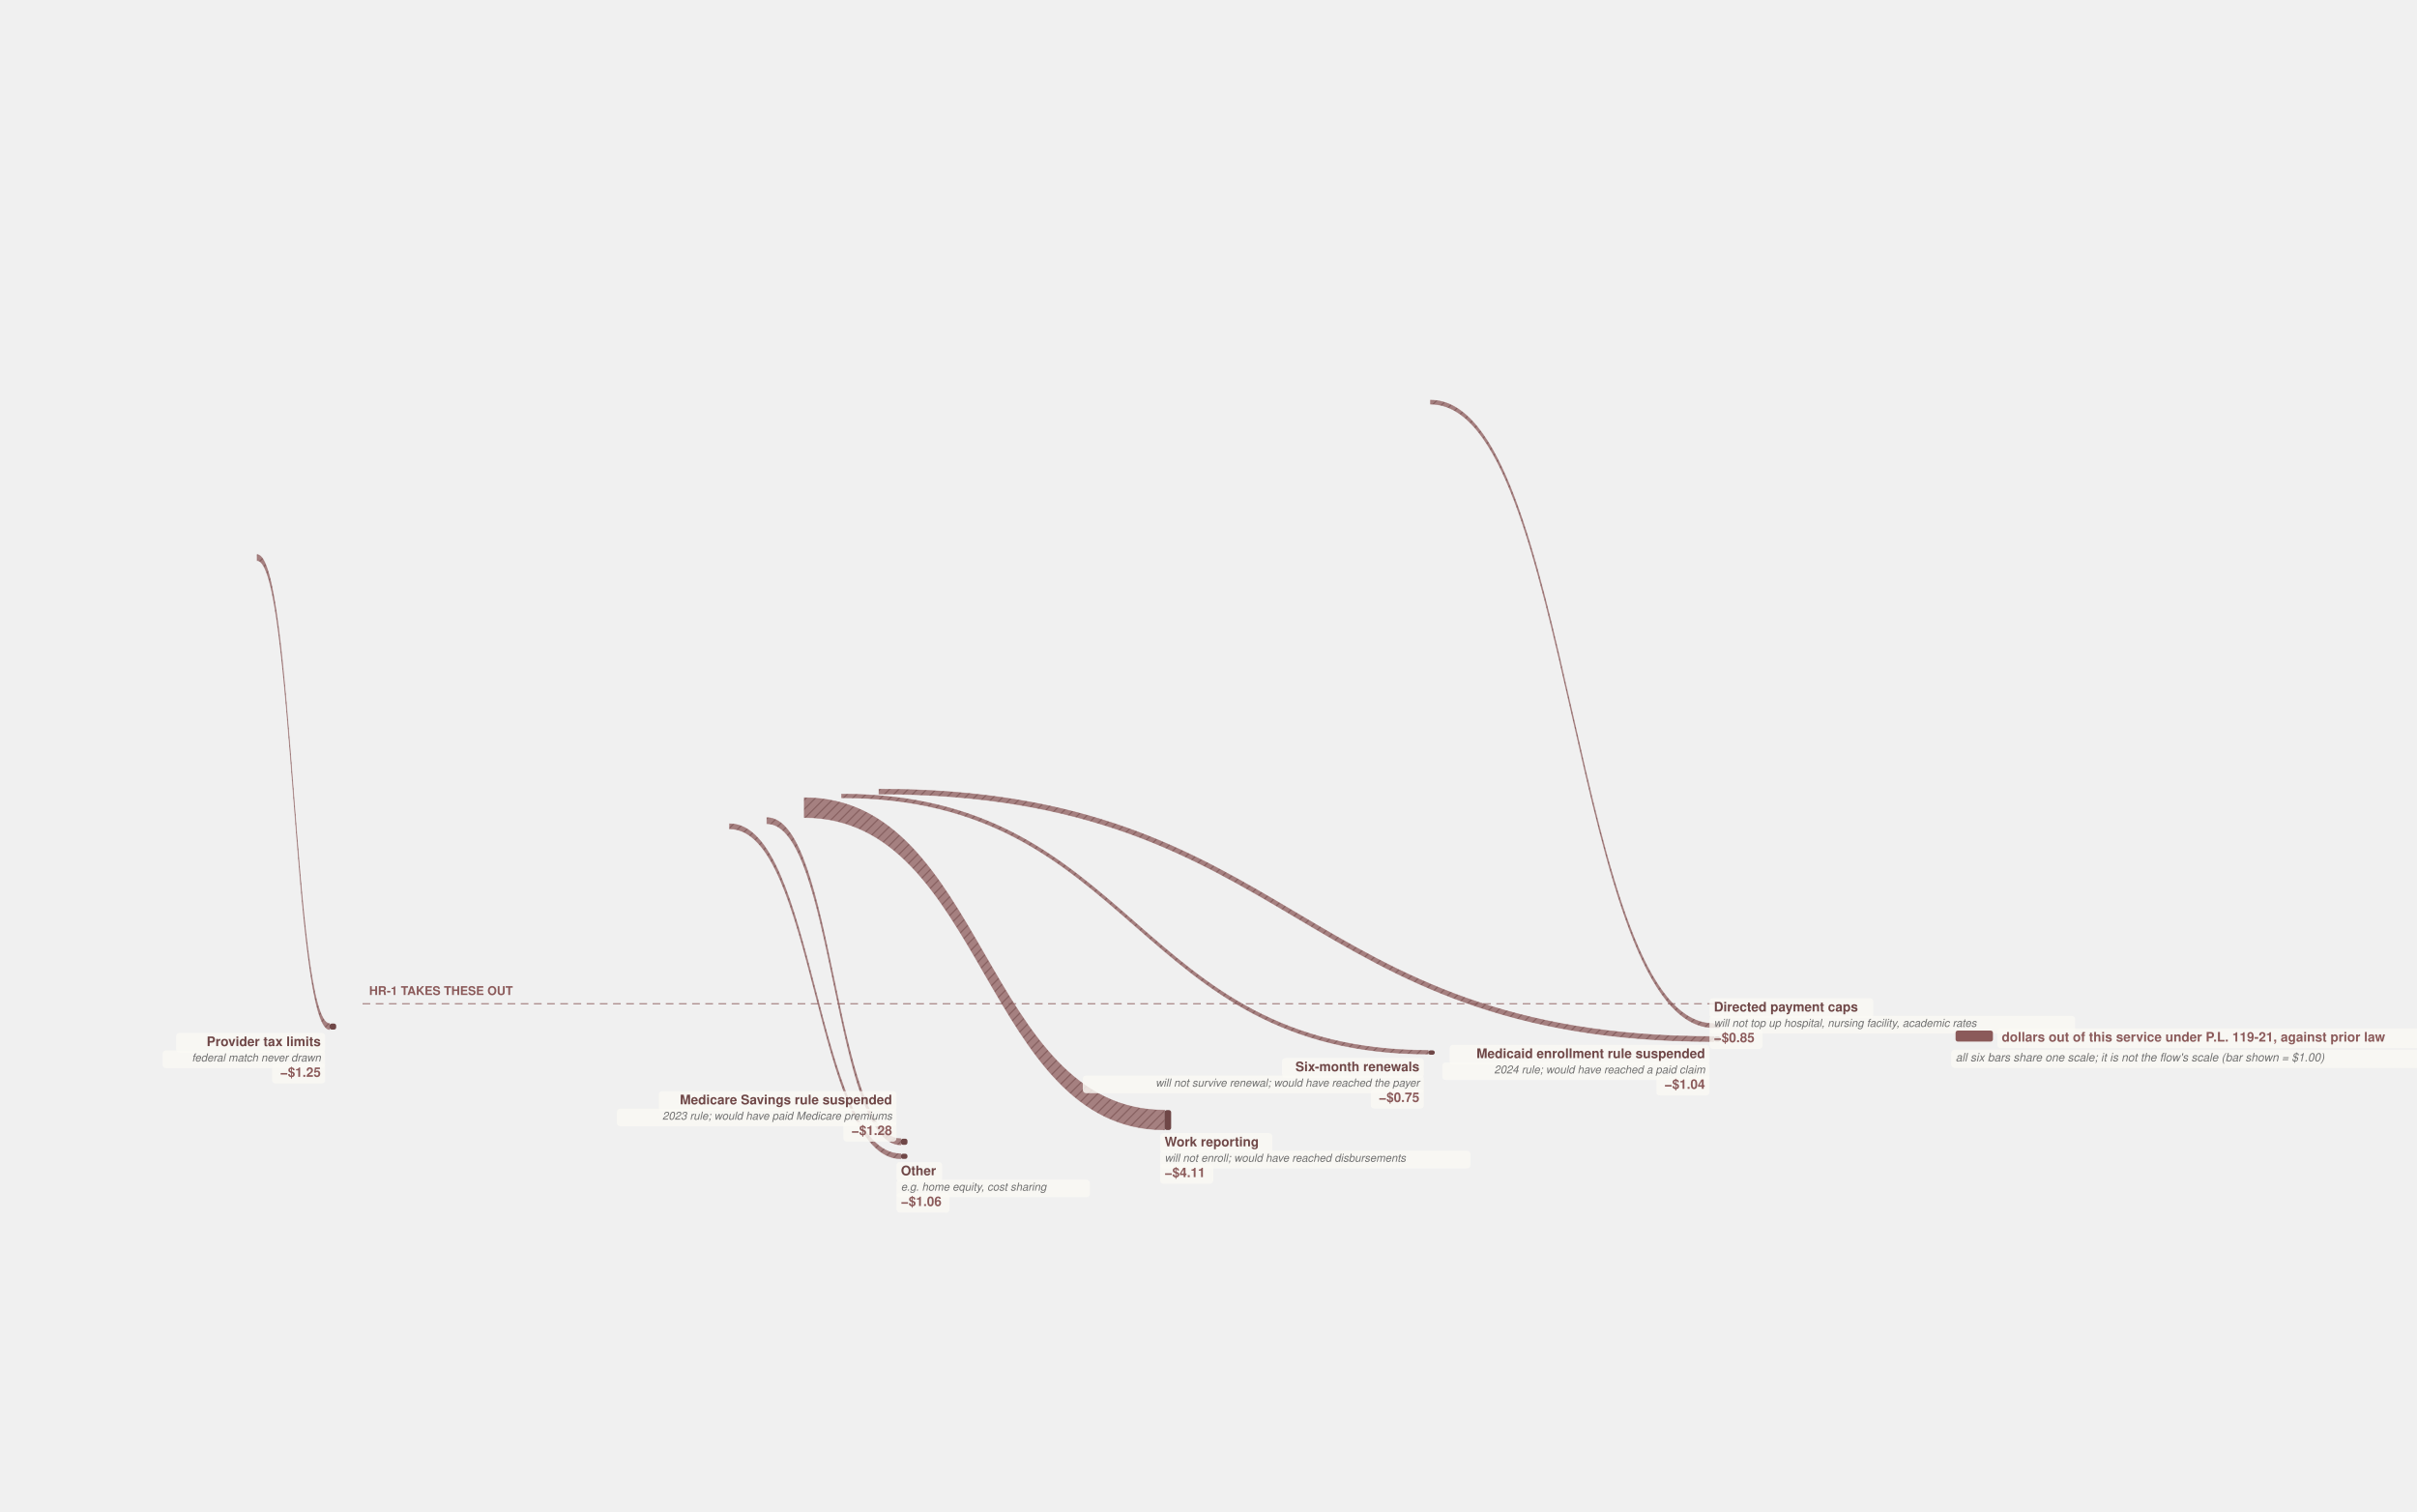
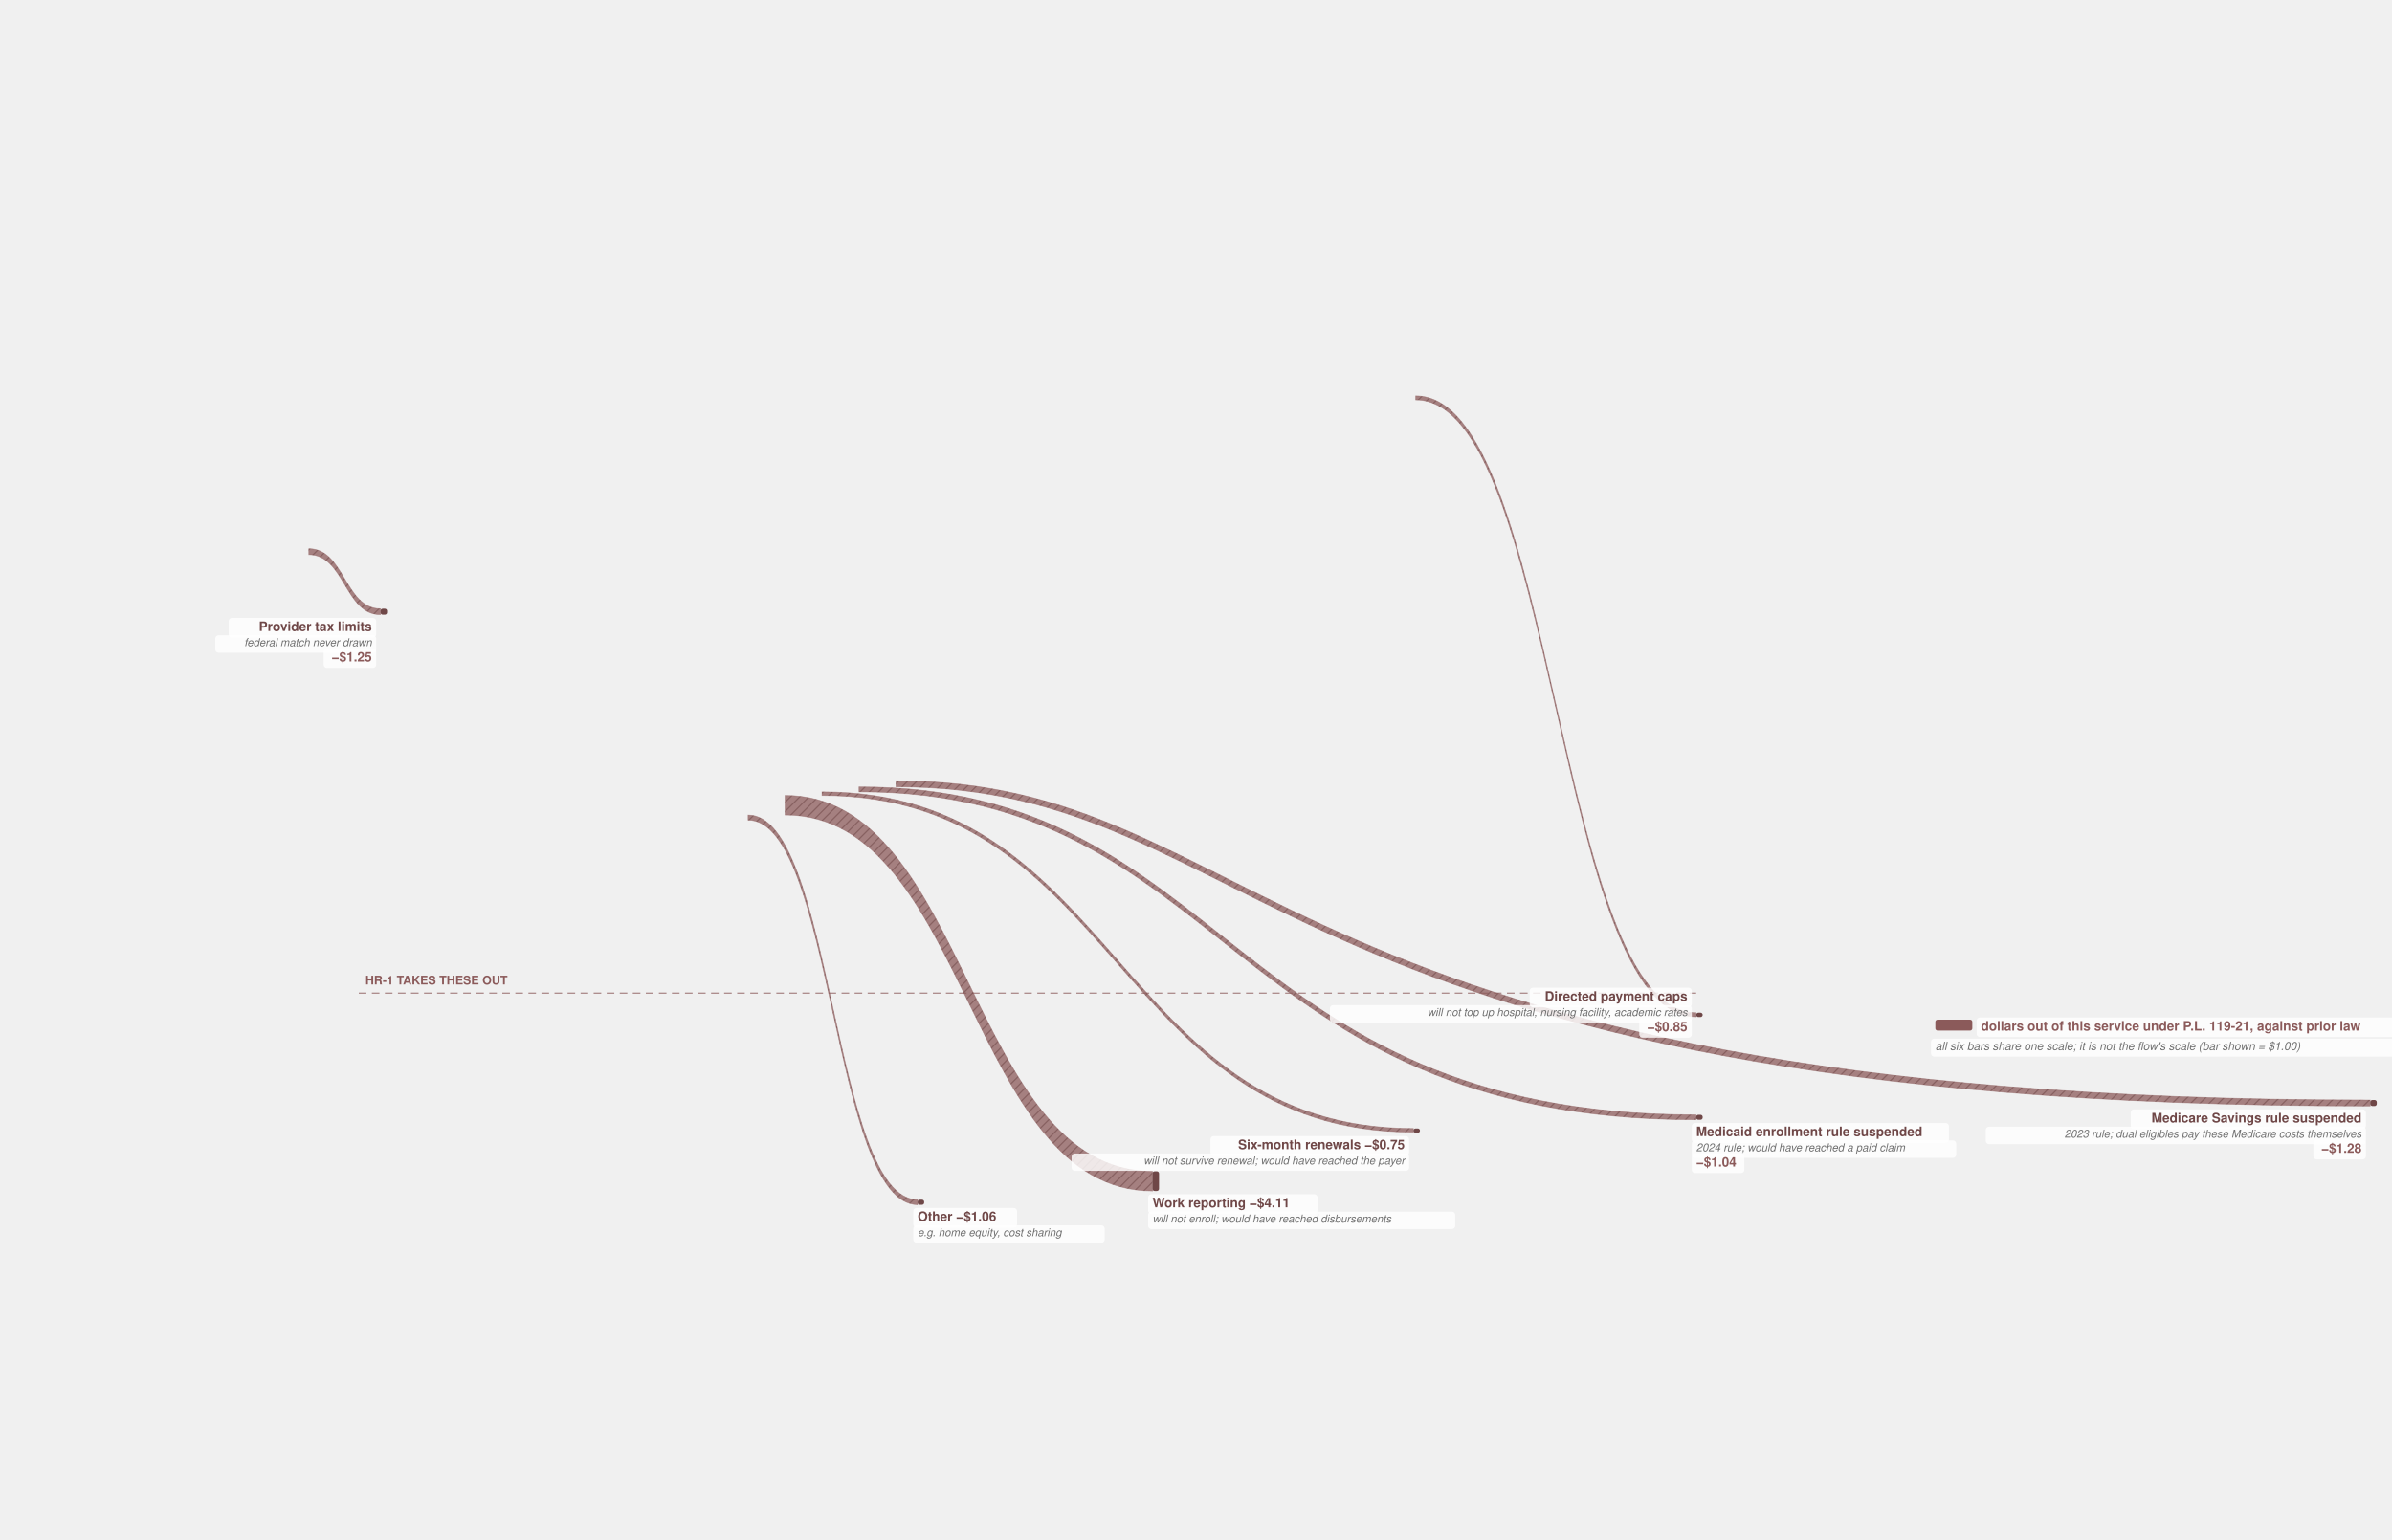
- <svg xmlns="http://www.w3.org/2000/svg" viewBox="0 0 2200 1376" width="100%">
+ <svg xmlns="http://www.w3.org/2000/svg" viewBox="0 0 2200 1416" width="100%">
  <g id="baseline" display="none">
</g>
  <g id="overlay-hr1">
    <defs>
      <pattern id="hr1hatch" width="6" height="6" patternUnits="userSpaceOnUse" patternTransform="rotate(45)">
        <line x1="0" y1="0" x2="0" y2="6" stroke="#6f4747" stroke-width="2.1" stroke-opacity="0.55" />
      </pattern>
    </defs>
    <line x1="330" y1="913.7" x2="1560" y2="913.7" stroke="#8B5A5A" stroke-width="1.1" stroke-dasharray="7 5" stroke-opacity="0.7" />
    <text x="336.0" y="905.7" font-family="Segoe UI, Helvetica, Arial, sans-serif" font-size="11" fill="#8B5A5A" text-anchor="start" font-weight="bold">HR-1 TAKES THESE OUT</text>
-     <path d="M234.0,504.8 C267.0,504.8 267.0,931.7 300.0,931.7 L300.0,937.2 C267.0,937.2 267.0,510.3 234.0,510.3 Z" fill="#8B5A5A" fill-opacity="0.74" stroke="#8B5A5A" stroke-opacity="0.45" stroke-width="0.6" />
-     <path d="M234.0,504.8 C267.0,504.8 267.0,931.7 300.0,931.7 L300.0,937.2 C267.0,937.2 267.0,510.3 234.0,510.3 Z" fill="url(#hr1hatch)" />
-     <rect x="300.0" y="931.7" width="6.0" height="5.5" rx="2" fill="#6f4747" fill-opacity="1.0" />
-     <rect x="160.3" y="940.2" width="135.7" height="18.0" rx="3" fill="#faf8f3" fill-opacity="0.82" />
-     <text x="292.0" y="952.2" font-family="Segoe UI, Helvetica, Arial, sans-serif" font-size="12" fill="#6f4747" text-anchor="end" font-weight="bold">Provider tax limits</text>
-     <rect x="148.0" y="956.2" width="148.0" height="16.0" rx="3" fill="#faf8f3" fill-opacity="0.82" />
-     <text x="292.0" y="966.2" font-family="Segoe UI, Helvetica, Arial, sans-serif" font-size="10" fill="#6f6f6f" text-anchor="end" font-weight="normal" font-style="italic">federal match never drawn</text>
-     <rect x="247.7" y="968.2" width="48.3" height="18.0" rx="3" fill="#faf8f3" fill-opacity="0.82" />
-     <text x="292.0" y="980.2" font-family="Segoe UI, Helvetica, Arial, sans-serif" font-size="12" fill="#8B5A5A" text-anchor="end" font-weight="bold">−$1.25</text>
-     <path d="M664.0,749.8 C742.0,749.8 742.0,1050.2 820.0,1050.2 L820.0,1054.8 C742.0,1054.8 742.0,754.5 664.0,754.5 Z" fill="#8B5A5A" fill-opacity="0.74" stroke="#8B5A5A" stroke-opacity="0.45" stroke-width="0.6" />
-     <path d="M664.0,749.8 C742.0,749.8 742.0,1050.2 820.0,1050.2 L820.0,1054.8 C742.0,1054.8 742.0,754.5 664.0,754.5 Z" fill="url(#hr1hatch)" />
-     <rect x="820.0" y="1050.2" width="6.0" height="4.7" rx="2" fill="#6f4747" fill-opacity="1.0" />
-     <rect x="816.0" y="1057.8" width="41.6" height="18.0" rx="3" fill="#faf8f3" fill-opacity="0.82" />
-     <text x="820.0" y="1069.8" font-family="Segoe UI, Helvetica, Arial, sans-serif" font-size="12" fill="#6f4747" text-anchor="start" font-weight="bold">Other</text>
-     <rect x="816.0" y="1073.8" width="176.0" height="16.0" rx="3" fill="#faf8f3" fill-opacity="0.82" />
-     <text x="820.0" y="1083.8" font-family="Segoe UI, Helvetica, Arial, sans-serif" font-size="10" fill="#6f6f6f" text-anchor="start" font-weight="normal" font-style="italic">e.g. home equity, cost sharing</text>
-     <rect x="816.0" y="1085.8" width="48.3" height="18.0" rx="3" fill="#faf8f3" fill-opacity="0.82" />
-     <text x="820.0" y="1097.8" font-family="Segoe UI, Helvetica, Arial, sans-serif" font-size="12" fill="#8B5A5A" text-anchor="start" font-weight="bold">−$1.06</text>
-     <path d="M698.0,744.2 C759.0,744.2 759.0,1036.5 820.0,1036.5 L820.0,1042.2 C759.0,1042.2 759.0,749.8 698.0,749.8 Z" fill="#8B5A5A" fill-opacity="0.74" stroke="#8B5A5A" stroke-opacity="0.45" stroke-width="0.6" />
-     <path d="M698.0,744.2 C759.0,744.2 759.0,1036.5 820.0,1036.5 L820.0,1042.2 C759.0,1042.2 759.0,749.8 698.0,749.8 Z" fill="url(#hr1hatch)" />
-     <rect x="820.0" y="1036.5" width="6.0" height="5.6" rx="2" fill="#6f4747" fill-opacity="1.0" />
-     <rect x="599.7" y="993.2" width="216.3" height="18.0" rx="3" fill="#faf8f3" fill-opacity="0.82" />
-     <text x="812.0" y="1005.2" font-family="Segoe UI, Helvetica, Arial, sans-serif" font-size="12" fill="#6f4747" text-anchor="end" font-weight="bold">Medicare Savings rule suspended</text>
-     <rect x="561.6" y="1009.2" width="254.4" height="16.0" rx="3" fill="#faf8f3" fill-opacity="0.82" />
-     <text x="812.0" y="1019.2" font-family="Segoe UI, Helvetica, Arial, sans-serif" font-size="10" fill="#6f6f6f" text-anchor="end" font-weight="normal" font-style="italic">2023 rule; would have paid Medicare premiums</text>
-     <rect x="767.7" y="1021.2" width="48.3" height="18.0" rx="3" fill="#faf8f3" fill-opacity="0.82" />
-     <text x="812.0" y="1033.2" font-family="Segoe UI, Helvetica, Arial, sans-serif" font-size="12" fill="#8B5A5A" text-anchor="end" font-weight="bold">−$1.28</text>
-     <path d="M732.0,726.1 C896.0,726.1 896.0,1010.5 1060.0,1010.5 L1060.0,1028.5 C896.0,1028.5 896.0,744.2 732.0,744.2 Z" fill="#8B5A5A" fill-opacity="0.74" stroke="#8B5A5A" stroke-opacity="0.45" stroke-width="0.6" />
-     <path d="M732.0,726.1 C896.0,726.1 896.0,1010.5 1060.0,1010.5 L1060.0,1028.5 C896.0,1028.5 896.0,744.2 732.0,744.2 Z" fill="url(#hr1hatch)" />
-     <rect x="1060.0" y="1010.5" width="6.0" height="18.1" rx="2" fill="#6f4747" fill-opacity="1.0" />
-     <rect x="1056.0" y="1031.5" width="102.1" height="18.0" rx="3" fill="#faf8f3" fill-opacity="0.82" />
-     <text x="1060.0" y="1043.5" font-family="Segoe UI, Helvetica, Arial, sans-serif" font-size="12" fill="#6f4747" text-anchor="start" font-weight="bold">Work reporting</text>
-     <rect x="1056.0" y="1047.5" width="282.4" height="16.0" rx="3" fill="#faf8f3" fill-opacity="0.82" />
-     <text x="1060.0" y="1057.5" font-family="Segoe UI, Helvetica, Arial, sans-serif" font-size="10" fill="#6f6f6f" text-anchor="start" font-weight="normal" font-style="italic">will not enroll; would have reached disbursements</text>
-     <rect x="1056.0" y="1059.5" width="48.3" height="18.0" rx="3" fill="#faf8f3" fill-opacity="0.82" />
-     <text x="1060.0" y="1071.5" font-family="Segoe UI, Helvetica, Arial, sans-serif" font-size="12" fill="#8B5A5A" text-anchor="start" font-weight="bold">−$4.11</text>
-     <path d="M766.0,722.8 C1033.0,722.8 1033.0,956.1 1300.0,956.1 L1300.0,959.5 C1033.0,959.5 1033.0,726.2 766.0,726.2 Z" fill="#8B5A5A" fill-opacity="0.74" stroke="#8B5A5A" stroke-opacity="0.45" stroke-width="0.6" />
-     <path d="M766.0,722.8 C1033.0,722.8 1033.0,956.1 1300.0,956.1 L1300.0,959.5 C1033.0,959.5 1033.0,726.2 766.0,726.2 Z" fill="url(#hr1hatch)" />
-     <rect x="1300.0" y="956.1" width="6.0" height="4.0" rx="2" fill="#6f4747" fill-opacity="1.0" />
-     <rect x="1167.0" y="963.1" width="129.0" height="18.0" rx="3" fill="#faf8f3" fill-opacity="0.82" />
-     <text x="1292.0" y="975.1" font-family="Segoe UI, Helvetica, Arial, sans-serif" font-size="12" fill="#6f4747" text-anchor="end" font-weight="bold">Six-month renewals</text>
-     <rect x="985.6" y="979.1" width="310.4" height="16.0" rx="3" fill="#faf8f3" fill-opacity="0.82" />
-     <text x="1292.0" y="989.1" font-family="Segoe UI, Helvetica, Arial, sans-serif" font-size="10" fill="#6f6f6f" text-anchor="end" font-weight="normal" font-style="italic">will not survive renewal; would have reached the payer</text>
-     <rect x="1247.7" y="991.1" width="48.3" height="18.0" rx="3" fill="#faf8f3" fill-opacity="0.82" />
-     <text x="1292.0" y="1003.1" font-family="Segoe UI, Helvetica, Arial, sans-serif" font-size="12" fill="#8B5A5A" text-anchor="end" font-weight="bold">−$0.75</text>
-     <path d="M800.0,718.3 C1180.0,718.3 1180.0,943.5 1560.0,943.5 L1560.0,948.1 C1180.0,948.1 1180.0,722.8 800.0,722.8 Z" fill="#8B5A5A" fill-opacity="0.74" stroke="#8B5A5A" stroke-opacity="0.45" stroke-width="0.6" />
-     <path d="M800.0,718.3 C1180.0,718.3 1180.0,943.5 1560.0,943.5 L1560.0,948.1 C1180.0,948.1 1180.0,722.8 800.0,722.8 Z" fill="url(#hr1hatch)" />
-     <rect x="1560.0" y="943.5" width="6.0" height="4.6" rx="2" fill="#6f4747" fill-opacity="1.0" />
-     <rect x="1319.5" y="951.1" width="236.5" height="18.0" rx="3" fill="#faf8f3" fill-opacity="0.82" />
-     <text x="1552.0" y="963.1" font-family="Segoe UI, Helvetica, Arial, sans-serif" font-size="12" fill="#6f4747" text-anchor="end" font-weight="bold">Medicaid enrollment rule suspended</text>
-     <rect x="1312.8" y="967.1" width="243.2" height="16.0" rx="3" fill="#faf8f3" fill-opacity="0.82" />
-     <text x="1552.0" y="977.1" font-family="Segoe UI, Helvetica, Arial, sans-serif" font-size="10" fill="#6f6f6f" text-anchor="end" font-weight="normal" font-style="italic">2024 rule; would have reached a paid claim</text>
-     <rect x="1507.7" y="979.1" width="48.3" height="18.0" rx="3" fill="#faf8f3" fill-opacity="0.82" />
-     <text x="1552.0" y="991.1" font-family="Segoe UI, Helvetica, Arial, sans-serif" font-size="12" fill="#8B5A5A" text-anchor="end" font-weight="bold">−$1.04</text>
+     <path d="M284.0,504.8 C317.0,504.8 317.0,560.0 350.0,560.0 L350.0,565.5 C317.0,565.5 317.0,510.3 284.0,510.3 Z" fill="#8B5A5A" fill-opacity="0.74" stroke="#8B5A5A" stroke-opacity="0.45" stroke-width="0.6" />
+     <path d="M284.0,504.8 C317.0,504.8 317.0,560.0 350.0,560.0 L350.0,565.5 C317.0,565.5 317.0,510.3 284.0,510.3 Z" fill="url(#hr1hatch)" />
+     <rect x="350.0" y="560.0" width="6.0" height="5.5" rx="2" fill="#6f4747" fill-opacity="1.0" />
+     <rect x="210.3" y="568.5" width="135.7" height="18.0" rx="3" fill="#ffffff" fill-opacity="0.82" />
+     <text x="342.0" y="580.5" font-family="Segoe UI, Helvetica, Arial, sans-serif" font-size="12" fill="#6f4747" text-anchor="end" font-weight="bold">Provider tax limits</text>
+     <rect x="198.0" y="584.5" width="148.0" height="16.0" rx="3" fill="#ffffff" fill-opacity="0.82" />
+     <text x="342.0" y="594.5" font-family="Segoe UI, Helvetica, Arial, sans-serif" font-size="10" fill="#6f6f6f" text-anchor="end" font-weight="normal" font-style="italic">federal match never drawn</text>
+     <rect x="297.7" y="596.5" width="48.3" height="18.0" rx="3" fill="#ffffff" fill-opacity="0.82" />
+     <text x="342.0" y="608.5" font-family="Segoe UI, Helvetica, Arial, sans-serif" font-size="12" fill="#8B5A5A" text-anchor="end" font-weight="bold">−$1.25</text>
+     <path d="M688.0,749.8 C766.0,749.8 766.0,1103.7 844.0,1103.7 L844.0,1108.3 C766.0,1108.3 766.0,754.5 688.0,754.5 Z" fill="#8B5A5A" fill-opacity="0.74" stroke="#8B5A5A" stroke-opacity="0.45" stroke-width="0.6" />
+     <path d="M688.0,749.8 C766.0,749.8 766.0,1103.7 844.0,1103.7 L844.0,1108.3 C766.0,1108.3 766.0,754.5 688.0,754.5 Z" fill="url(#hr1hatch)" />
+     <rect x="844.0" y="1103.7" width="6.0" height="4.7" rx="2" fill="#6f4747" fill-opacity="1.0" />
+     <rect x="840.0" y="1111.3" width="95.4" height="18.0" rx="3" fill="#ffffff" fill-opacity="0.82" />
+     <text x="844.0" y="1123.3" font-family="Segoe UI, Helvetica, Arial, sans-serif" font-size="12" fill="#6f4747" text-anchor="start" font-weight="bold">Other  −$1.06</text>
+     <rect x="840.0" y="1127.3" width="176.0" height="16.0" rx="3" fill="#ffffff" fill-opacity="0.82" />
+     <text x="844.0" y="1137.3" font-family="Segoe UI, Helvetica, Arial, sans-serif" font-size="10" fill="#6f6f6f" text-anchor="start" font-weight="normal" font-style="italic">e.g. home equity, cost sharing</text>
+     <path d="M722.0,731.8 C891.0,731.8 891.0,1077.6 1060.0,1077.6 L1060.0,1095.7 C891.0,1095.7 891.0,749.8 722.0,749.8 Z" fill="#8B5A5A" fill-opacity="0.74" stroke="#8B5A5A" stroke-opacity="0.45" stroke-width="0.6" />
+     <path d="M722.0,731.8 C891.0,731.8 891.0,1077.6 1060.0,1077.6 L1060.0,1095.7 C891.0,1095.7 891.0,749.8 722.0,749.8 Z" fill="url(#hr1hatch)" />
+     <rect x="1060.0" y="1077.6" width="6.0" height="18.1" rx="2" fill="#6f4747" fill-opacity="1.0" />
+     <rect x="1056.0" y="1098.7" width="155.8" height="18.0" rx="3" fill="#ffffff" fill-opacity="0.82" />
+     <text x="1060.0" y="1110.7" font-family="Segoe UI, Helvetica, Arial, sans-serif" font-size="12" fill="#6f4747" text-anchor="start" font-weight="bold">Work reporting  −$4.11</text>
+     <rect x="1056.0" y="1114.7" width="282.4" height="16.0" rx="3" fill="#ffffff" fill-opacity="0.82" />
+     <text x="1060.0" y="1124.7" font-family="Segoe UI, Helvetica, Arial, sans-serif" font-size="10" fill="#6f6f6f" text-anchor="start" font-weight="normal" font-style="italic">will not enroll; would have reached disbursements</text>
+     <path d="M756.0,728.5 C1028.0,728.5 1028.0,1038.2 1300.0,1038.2 L1300.0,1041.6 C1028.0,1041.6 1028.0,731.9 756.0,731.9 Z" fill="#8B5A5A" fill-opacity="0.74" stroke="#8B5A5A" stroke-opacity="0.45" stroke-width="0.6" />
+     <path d="M756.0,728.5 C1028.0,728.5 1028.0,1038.2 1300.0,1038.2 L1300.0,1041.6 C1028.0,1041.6 1028.0,731.9 756.0,731.9 Z" fill="url(#hr1hatch)" />
+     <rect x="1300.0" y="1038.2" width="6.0" height="4.0" rx="2" fill="#6f4747" fill-opacity="1.0" />
+     <rect x="1113.3" y="1045.2" width="182.7" height="18.0" rx="3" fill="#ffffff" fill-opacity="0.82" />
+     <text x="1292.0" y="1057.2" font-family="Segoe UI, Helvetica, Arial, sans-serif" font-size="12" fill="#6f4747" text-anchor="end" font-weight="bold">Six-month renewals  −$0.75</text>
+     <rect x="985.6" y="1061.2" width="310.4" height="16.0" rx="3" fill="#ffffff" fill-opacity="0.82" />
+     <text x="1292.0" y="1071.2" font-family="Segoe UI, Helvetica, Arial, sans-serif" font-size="10" fill="#6f6f6f" text-anchor="end" font-weight="normal" font-style="italic">will not survive renewal; would have reached the payer</text>
+     <path d="M790.0,723.9 C1130.0,723.9 1130.0,1025.6 1560.0,1025.6 L1560.0,1030.2 C1130.0,1030.2 1130.0,728.5 790.0,728.5 Z" fill="#8B5A5A" fill-opacity="0.74" stroke="#8B5A5A" stroke-opacity="0.45" stroke-width="0.6" />
+     <path d="M790.0,723.9 C1130.0,723.9 1130.0,1025.6 1560.0,1025.6 L1560.0,1030.2 C1130.0,1030.2 1130.0,728.5 790.0,728.5 Z" fill="url(#hr1hatch)" />
+     <rect x="1560.0" y="1025.6" width="6.0" height="4.6" rx="2" fill="#6f4747" fill-opacity="1.0" />
+     <rect x="1556.0" y="1033.2" width="236.5" height="18.0" rx="3" fill="#ffffff" fill-opacity="0.82" />
+     <text x="1560.0" y="1045.2" font-family="Segoe UI, Helvetica, Arial, sans-serif" font-size="12" fill="#6f4747" text-anchor="start" font-weight="bold">Medicaid enrollment rule suspended</text>
+     <rect x="1556.0" y="1049.2" width="243.2" height="16.0" rx="3" fill="#ffffff" fill-opacity="0.82" />
+     <text x="1560.0" y="1059.2" font-family="Segoe UI, Helvetica, Arial, sans-serif" font-size="10" fill="#6f6f6f" text-anchor="start" font-weight="normal" font-style="italic">2024 rule; would have reached a paid claim</text>
+     <rect x="1556.0" y="1061.2" width="48.3" height="18.0" rx="3" fill="#ffffff" fill-opacity="0.82" />
+     <text x="1560.0" y="1073.2" font-family="Segoe UI, Helvetica, Arial, sans-serif" font-size="12" fill="#8B5A5A" text-anchor="start" font-weight="bold">−$1.04</text>
+     <path d="M824.0,718.3 C1164.0,718.3 1164.0,1012.0 2180.0,1012.0 L2180.0,1017.6 C1164.0,1017.6 1164.0,723.9 824.0,723.9 Z" fill="#8B5A5A" fill-opacity="0.74" stroke="#8B5A5A" stroke-opacity="0.45" stroke-width="0.6" />
+     <path d="M824.0,718.3 C1164.0,718.3 1164.0,1012.0 2180.0,1012.0 L2180.0,1017.6 C1164.0,1017.6 1164.0,723.9 824.0,723.9 Z" fill="url(#hr1hatch)" />
+     <rect x="2180.0" y="1012.0" width="6.0" height="5.6" rx="2" fill="#6f4747" fill-opacity="1.0" />
+     <rect x="1959.7" y="1020.6" width="216.3" height="18.0" rx="3" fill="#ffffff" fill-opacity="0.82" />
+     <text x="2172.0" y="1032.6" font-family="Segoe UI, Helvetica, Arial, sans-serif" font-size="12" fill="#6f4747" text-anchor="end" font-weight="bold">Medicare Savings rule suspended</text>
+     <rect x="1826.4" y="1036.6" width="349.6" height="16.0" rx="3" fill="#ffffff" fill-opacity="0.82" />
+     <text x="2172.0" y="1046.6" font-family="Segoe UI, Helvetica, Arial, sans-serif" font-size="10" fill="#6f6f6f" text-anchor="end" font-weight="normal" font-style="italic">2023 rule; dual eligibles pay these Medicare costs themselves</text>
+     <rect x="2127.7" y="1048.6" width="48.3" height="18.0" rx="3" fill="#ffffff" fill-opacity="0.82" />
+     <text x="2172.0" y="1060.6" font-family="Segoe UI, Helvetica, Arial, sans-serif" font-size="12" fill="#8B5A5A" text-anchor="end" font-weight="bold">−$1.28</text>
    <path d="M1302.0,364.2 C1431.0,364.2 1431.0,931.7 1560.0,931.7 L1560.0,935.5 C1431.0,935.5 1431.0,367.9 1302.0,367.9 Z" fill="#8B5A5A" fill-opacity="0.74" stroke="#8B5A5A" stroke-opacity="0.45" stroke-width="0.6" />
    <path d="M1302.0,364.2 C1431.0,364.2 1431.0,931.7 1560.0,931.7 L1560.0,935.5 C1431.0,935.5 1431.0,367.9 1302.0,367.9 Z" fill="url(#hr1hatch)" />
    <rect x="1560.0" y="931.7" width="6.0" height="4.0" rx="2" fill="#6f4747" fill-opacity="1.0" />
-     <rect x="1556.0" y="908.7" width="149.1" height="18.0" rx="3" fill="#faf8f3" fill-opacity="0.82" />
-     <text x="1560.0" y="920.7" font-family="Segoe UI, Helvetica, Arial, sans-serif" font-size="12" fill="#6f4747" text-anchor="start" font-weight="bold">Directed payment caps</text>
-     <rect x="1556.0" y="924.7" width="332.8" height="16.0" rx="3" fill="#faf8f3" fill-opacity="0.82" />
-     <text x="1560.0" y="934.7" font-family="Segoe UI, Helvetica, Arial, sans-serif" font-size="10" fill="#6f6f6f" text-anchor="start" font-weight="normal" font-style="italic">will not top up hospital, nursing facility, academic rates</text>
-     <rect x="1556.0" y="936.7" width="48.3" height="18.0" rx="3" fill="#faf8f3" fill-opacity="0.82" />
-     <text x="1560.0" y="948.7" font-family="Segoe UI, Helvetica, Arial, sans-serif" font-size="12" fill="#8B5A5A" text-anchor="start" font-weight="bold">−$0.85</text>
+     <rect x="1406.9" y="908.7" width="149.1" height="18.0" rx="3" fill="#ffffff" fill-opacity="0.82" />
+     <text x="1552.0" y="920.7" font-family="Segoe UI, Helvetica, Arial, sans-serif" font-size="12" fill="#6f4747" text-anchor="end" font-weight="bold">Directed payment caps</text>
+     <rect x="1223.2" y="924.7" width="332.8" height="16.0" rx="3" fill="#ffffff" fill-opacity="0.82" />
+     <text x="1552.0" y="934.7" font-family="Segoe UI, Helvetica, Arial, sans-serif" font-size="10" fill="#6f6f6f" text-anchor="end" font-weight="normal" font-style="italic">will not top up hospital, nursing facility, academic rates</text>
+     <rect x="1507.7" y="936.7" width="48.3" height="18.0" rx="3" fill="#ffffff" fill-opacity="0.82" />
+     <text x="1552.0" y="948.7" font-family="Segoe UI, Helvetica, Arial, sans-serif" font-size="12" fill="#8B5A5A" text-anchor="end" font-weight="bold">−$0.85</text>
    <rect x="1780.0" y="938.1" width="34.0" height="10.0" rx="2" fill="#8B5A5A" fill-opacity="1.0" />
-     <rect x="1818.0" y="936.1" width="438.1" height="18.0" rx="3" fill="#faf8f3" fill-opacity="0.82" />
+     <rect x="1818.0" y="936.1" width="438.1" height="18.0" rx="3" fill="#ffffff" fill-opacity="0.82" />
    <text x="1822.0" y="948.1" font-family="Segoe UI, Helvetica, Arial, sans-serif" font-size="12" fill="#8B5A5A" text-anchor="start" font-weight="bold">dollars out of this service under P.L. 119-21, against prior law</text>
-     <rect x="1776.0" y="955.6" width="454.9" height="16.5" rx="3" fill="#faf8f3" fill-opacity="0.82" />
+     <rect x="1776.0" y="955.6" width="454.9" height="16.5" rx="3" fill="#ffffff" fill-opacity="0.82" />
    <text x="1780.0" y="966.1" font-family="Segoe UI, Helvetica, Arial, sans-serif" font-size="10.5" fill="#6f6f6f" text-anchor="start" font-weight="normal" font-style="italic">all six bars share one scale; it is not the flow's scale (bar shown = $1.00)</text>
  </g>
</svg>
